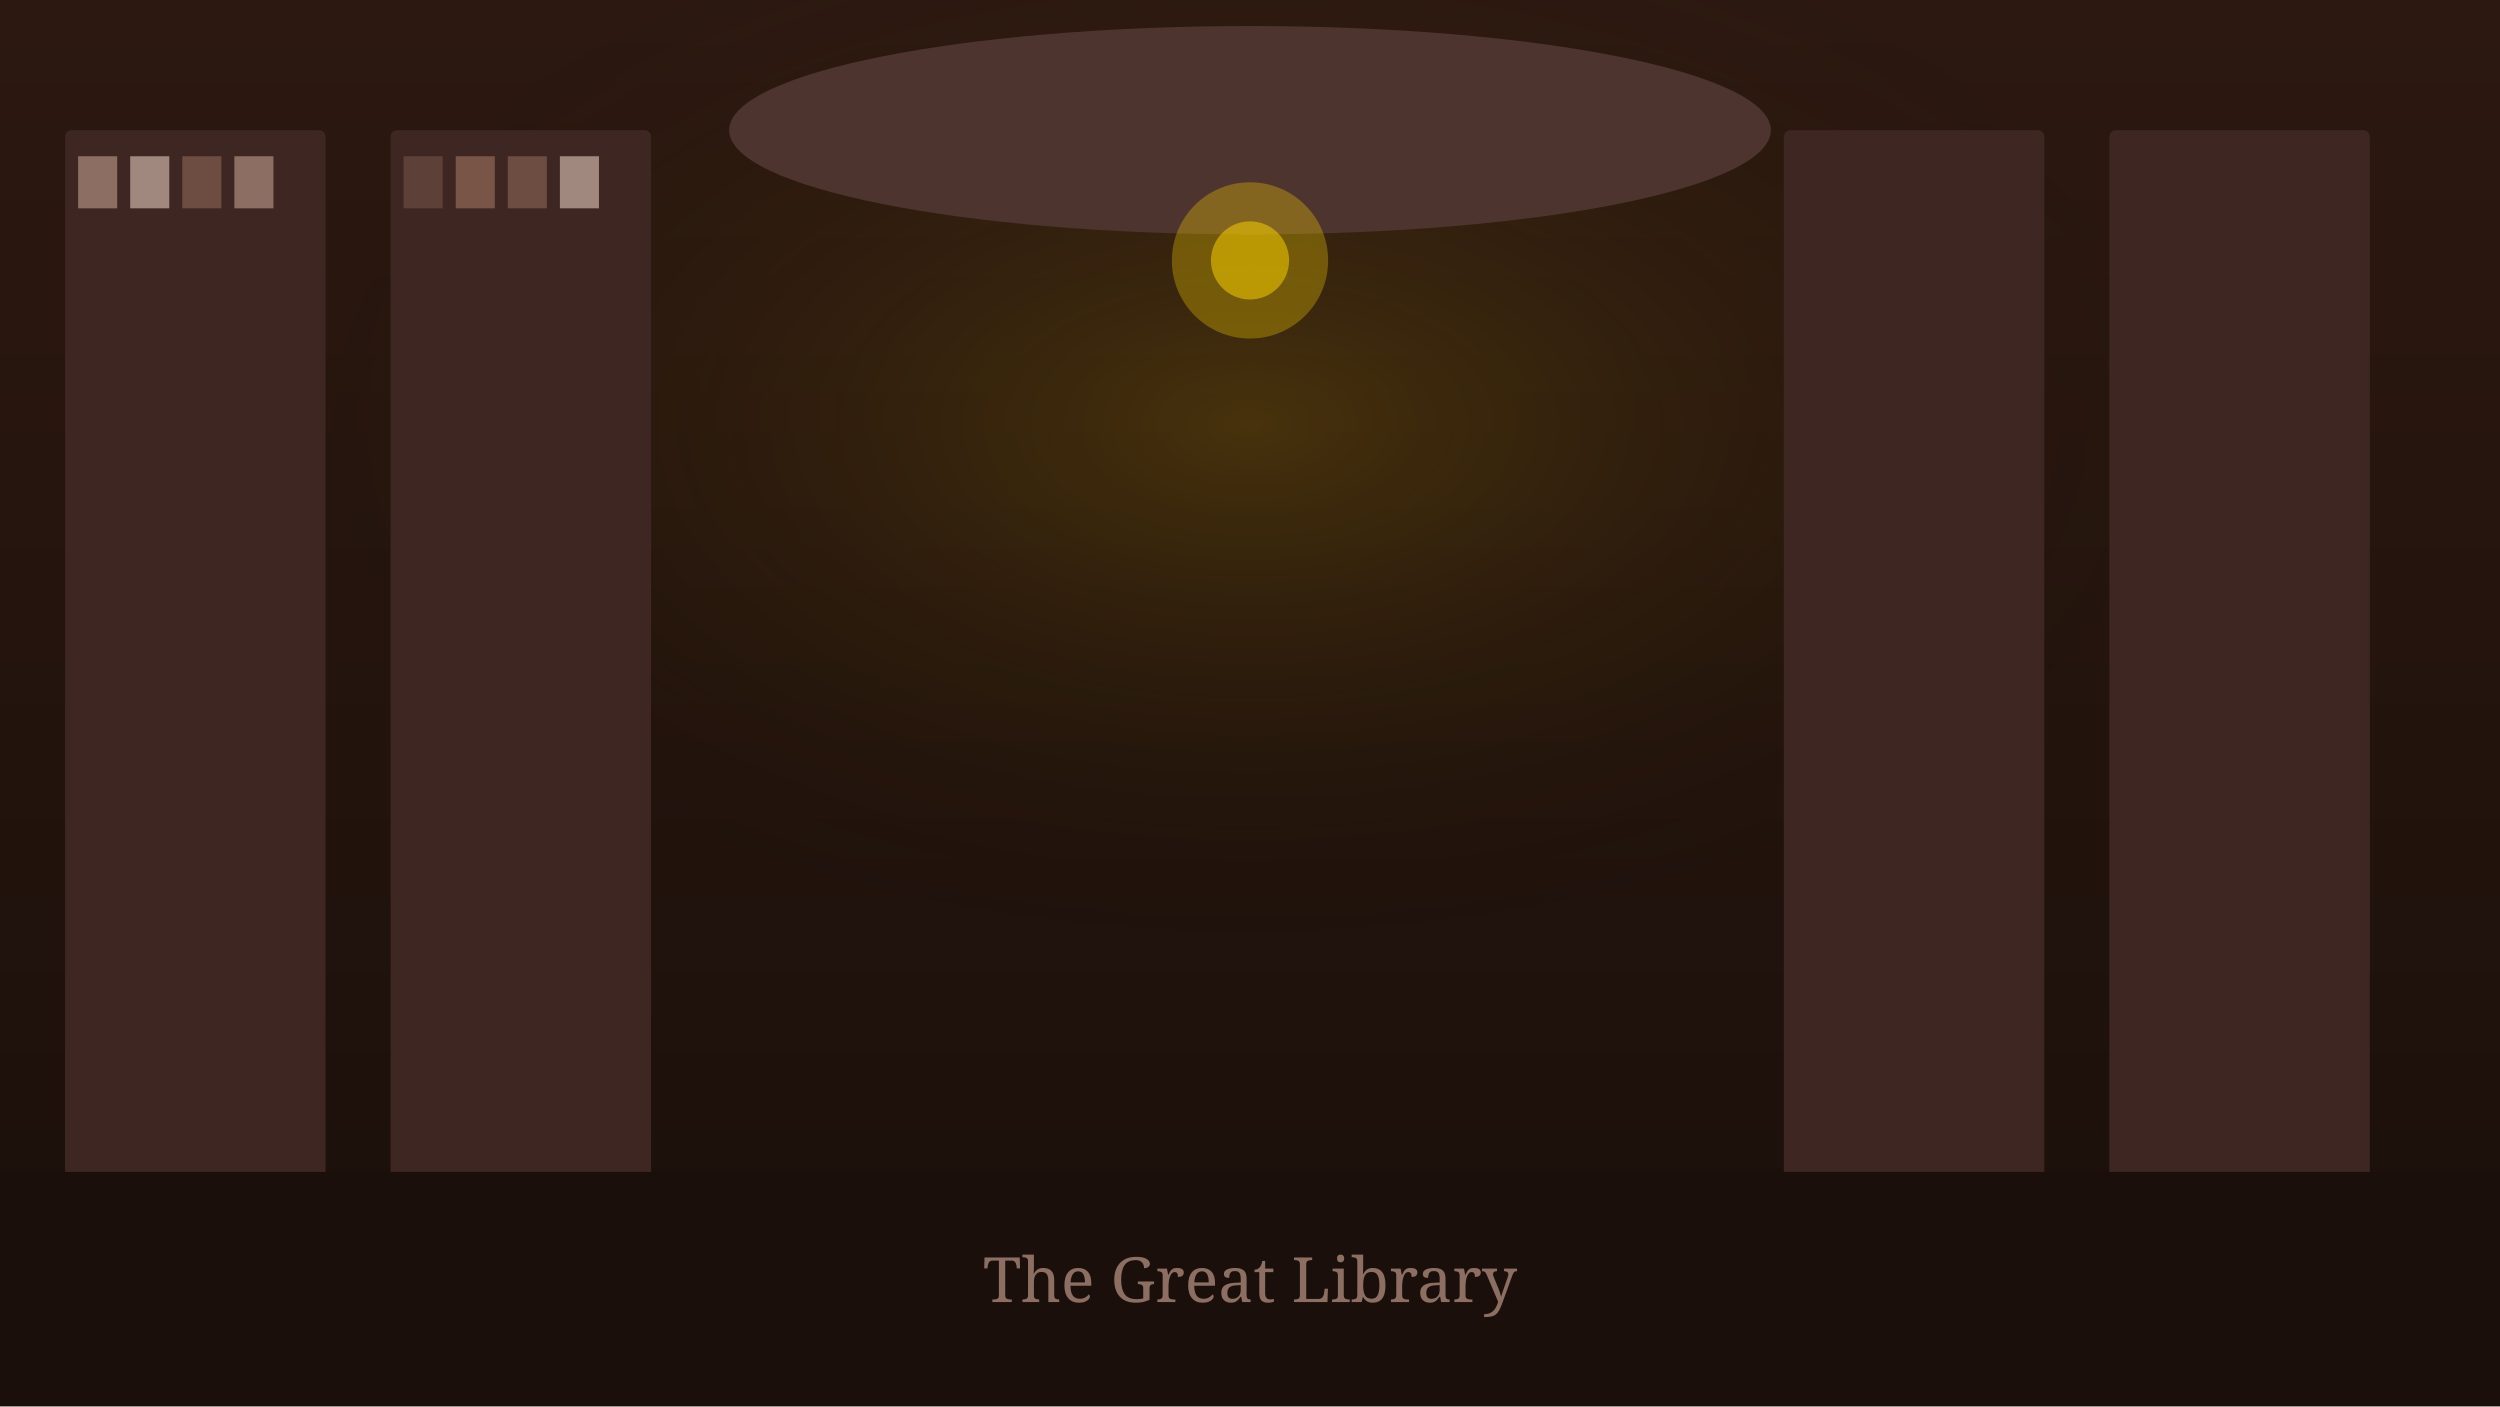
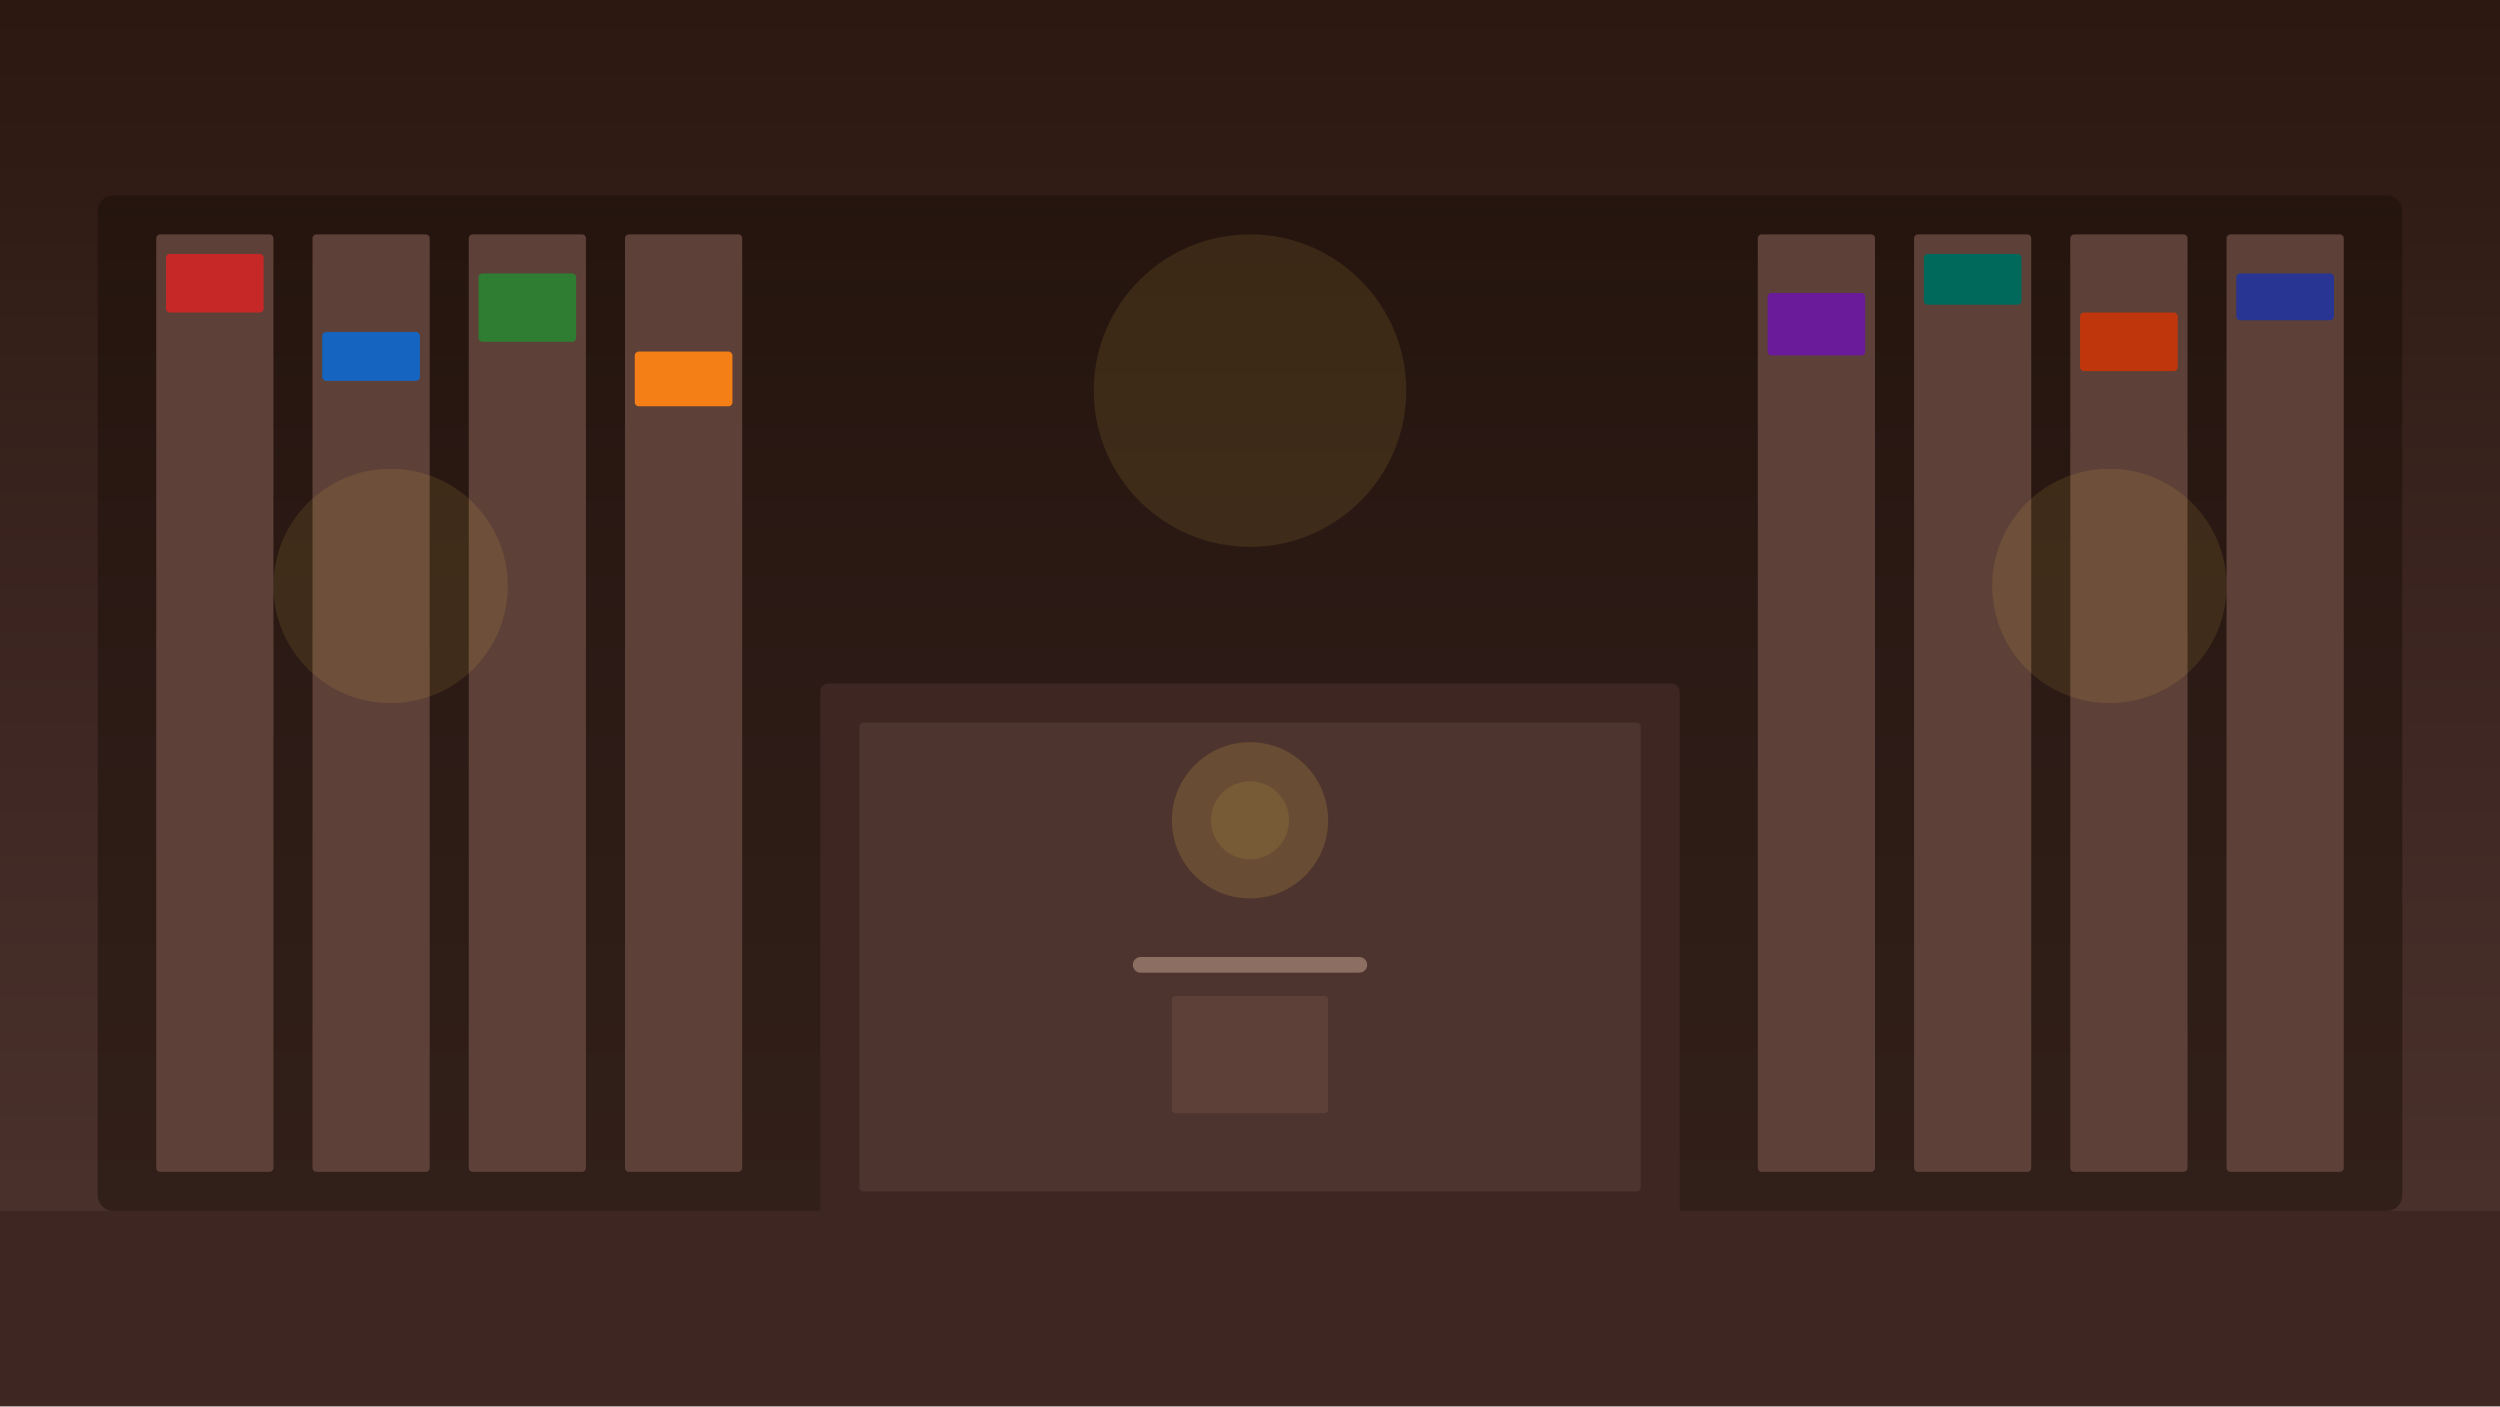
- <svg xmlns="http://www.w3.org/2000/svg" viewBox="0 0 1920 1080">
+ <svg xmlns="http://www.w3.org/2000/svg" viewBox="0 0 1280 720">
  <defs>
    <linearGradient id="lib" x1="0" y1="0" x2="0" y2="1">
      <stop offset="0%" stop-color="#2C1810" />
-       <stop offset="100%" stop-color="#1a0f0a" />
+       <stop offset="50%" stop-color="#3E2723" />
+       <stop offset="100%" stop-color="#4E342E" />
    </linearGradient>
-     <radialGradient id="glow" cx="0.5" cy="0.3" r="0.4">
-       <stop offset="0%" stop-color="#FFD700" stop-opacity="0.15" />
-       <stop offset="100%" stop-color="transparent" />
-     </radialGradient>
  </defs>
-   <rect width="1920" height="1080" fill="url(#lib)" />
-   <rect width="1920" height="1080" fill="url(#glow)" />
-   <rect x="50" y="100" width="200" height="880" fill="#3E2723" rx="5" />
-   <rect x="60" y="120" width="30" height="40" fill="#8D6E63" />
-   <rect x="100" y="120" width="30" height="40" fill="#A1887F" />
-   <rect x="140" y="120" width="30" height="40" fill="#6D4C41" />
-   <rect x="180" y="120" width="30" height="40" fill="#8D6E63" />
-   <rect x="300" y="100" width="200" height="880" fill="#3E2723" rx="5" />
-   <rect x="310" y="120" width="30" height="40" fill="#5D4037" />
-   <rect x="350" y="120" width="30" height="40" fill="#795548" />
-   <rect x="390" y="120" width="30" height="40" fill="#6D4C41" />
-   <rect x="430" y="120" width="30" height="40" fill="#A1887F" />
-   <rect x="1370" y="100" width="200" height="880" fill="#3E2723" rx="5" />
-   <rect x="1620" y="100" width="200" height="880" fill="#3E2723" rx="5" />
-   <ellipse cx="960" cy="100" rx="400" ry="80" fill="#4E342E" />
-   <circle cx="960" cy="200" r="60" fill="#FFD700" opacity="0.3" />
-   <circle cx="960" cy="200" r="30" fill="#FFD700" opacity="0.5" />
-   <rect x="0" y="900" width="1920" height="180" fill="#1a0f0a" />
-   <text x="960" y="1000" text-anchor="middle" fill="#8D6E63" font-size="48" font-family="serif">The Great Library</text>
+   <rect width="1280" height="720" fill="url(#lib)" />
+   <rect x="50" y="100" width="1180" height="520" rx="8" fill="#1A0E08" opacity="0.5" />
+   <g fill="#5D4037">
+     <rect x="80" y="120" width="60" height="480" rx="2" />
+     <rect x="160" y="120" width="60" height="480" rx="2" />
+     <rect x="240" y="120" width="60" height="480" rx="2" />
+     <rect x="320" y="120" width="60" height="480" rx="2" />
+     <rect x="900" y="120" width="60" height="480" rx="2" />
+     <rect x="980" y="120" width="60" height="480" rx="2" />
+     <rect x="1060" y="120" width="60" height="480" rx="2" />
+     <rect x="1140" y="120" width="60" height="480" rx="2" />
+   </g>
+   <g>
+     <rect x="85" y="130" width="50" height="30" rx="2" fill="#C62828" />
+     <rect x="165" y="170" width="50" height="25" rx="2" fill="#1565C0" />
+     <rect x="245" y="140" width="50" height="35" rx="2" fill="#2E7D32" />
+     <rect x="325" y="180" width="50" height="28" rx="2" fill="#F57F17" />
+     <rect x="905" y="150" width="50" height="32" rx="2" fill="#6A1B9A" />
+     <rect x="985" y="130" width="50" height="26" rx="2" fill="#00695C" />
+     <rect x="1065" y="160" width="50" height="30" rx="2" fill="#BF360C" />
+     <rect x="1145" y="140" width="50" height="24" rx="2" fill="#283593" />
+   </g>
+   <rect x="420" y="350" width="440" height="280" rx="4" fill="#3E2723" />
+   <rect x="440" y="370" width="400" height="240" rx="2" fill="#4E342E" />
+   <circle cx="640" cy="420" r="40" fill="#FFD54F" opacity="0.15" />
+   <circle cx="640" cy="420" r="20" fill="#FFD54F" opacity="0.1" />
+   <rect x="580" y="490" width="120" height="8" rx="4" fill="#8D6E63" />
+   <rect x="600" y="510" width="80" height="60" rx="2" fill="#5D4037" />
+   <rect x="0" y="620" width="1280" height="100" fill="#3E2723" />
+   <g fill="#FFD54F" opacity="0.1">
+     <circle cx="200" cy="300" r="60" />
+     <circle cx="1080" cy="300" r="60" />
+     <circle cx="640" cy="200" r="80" />
+   </g>
</svg>
